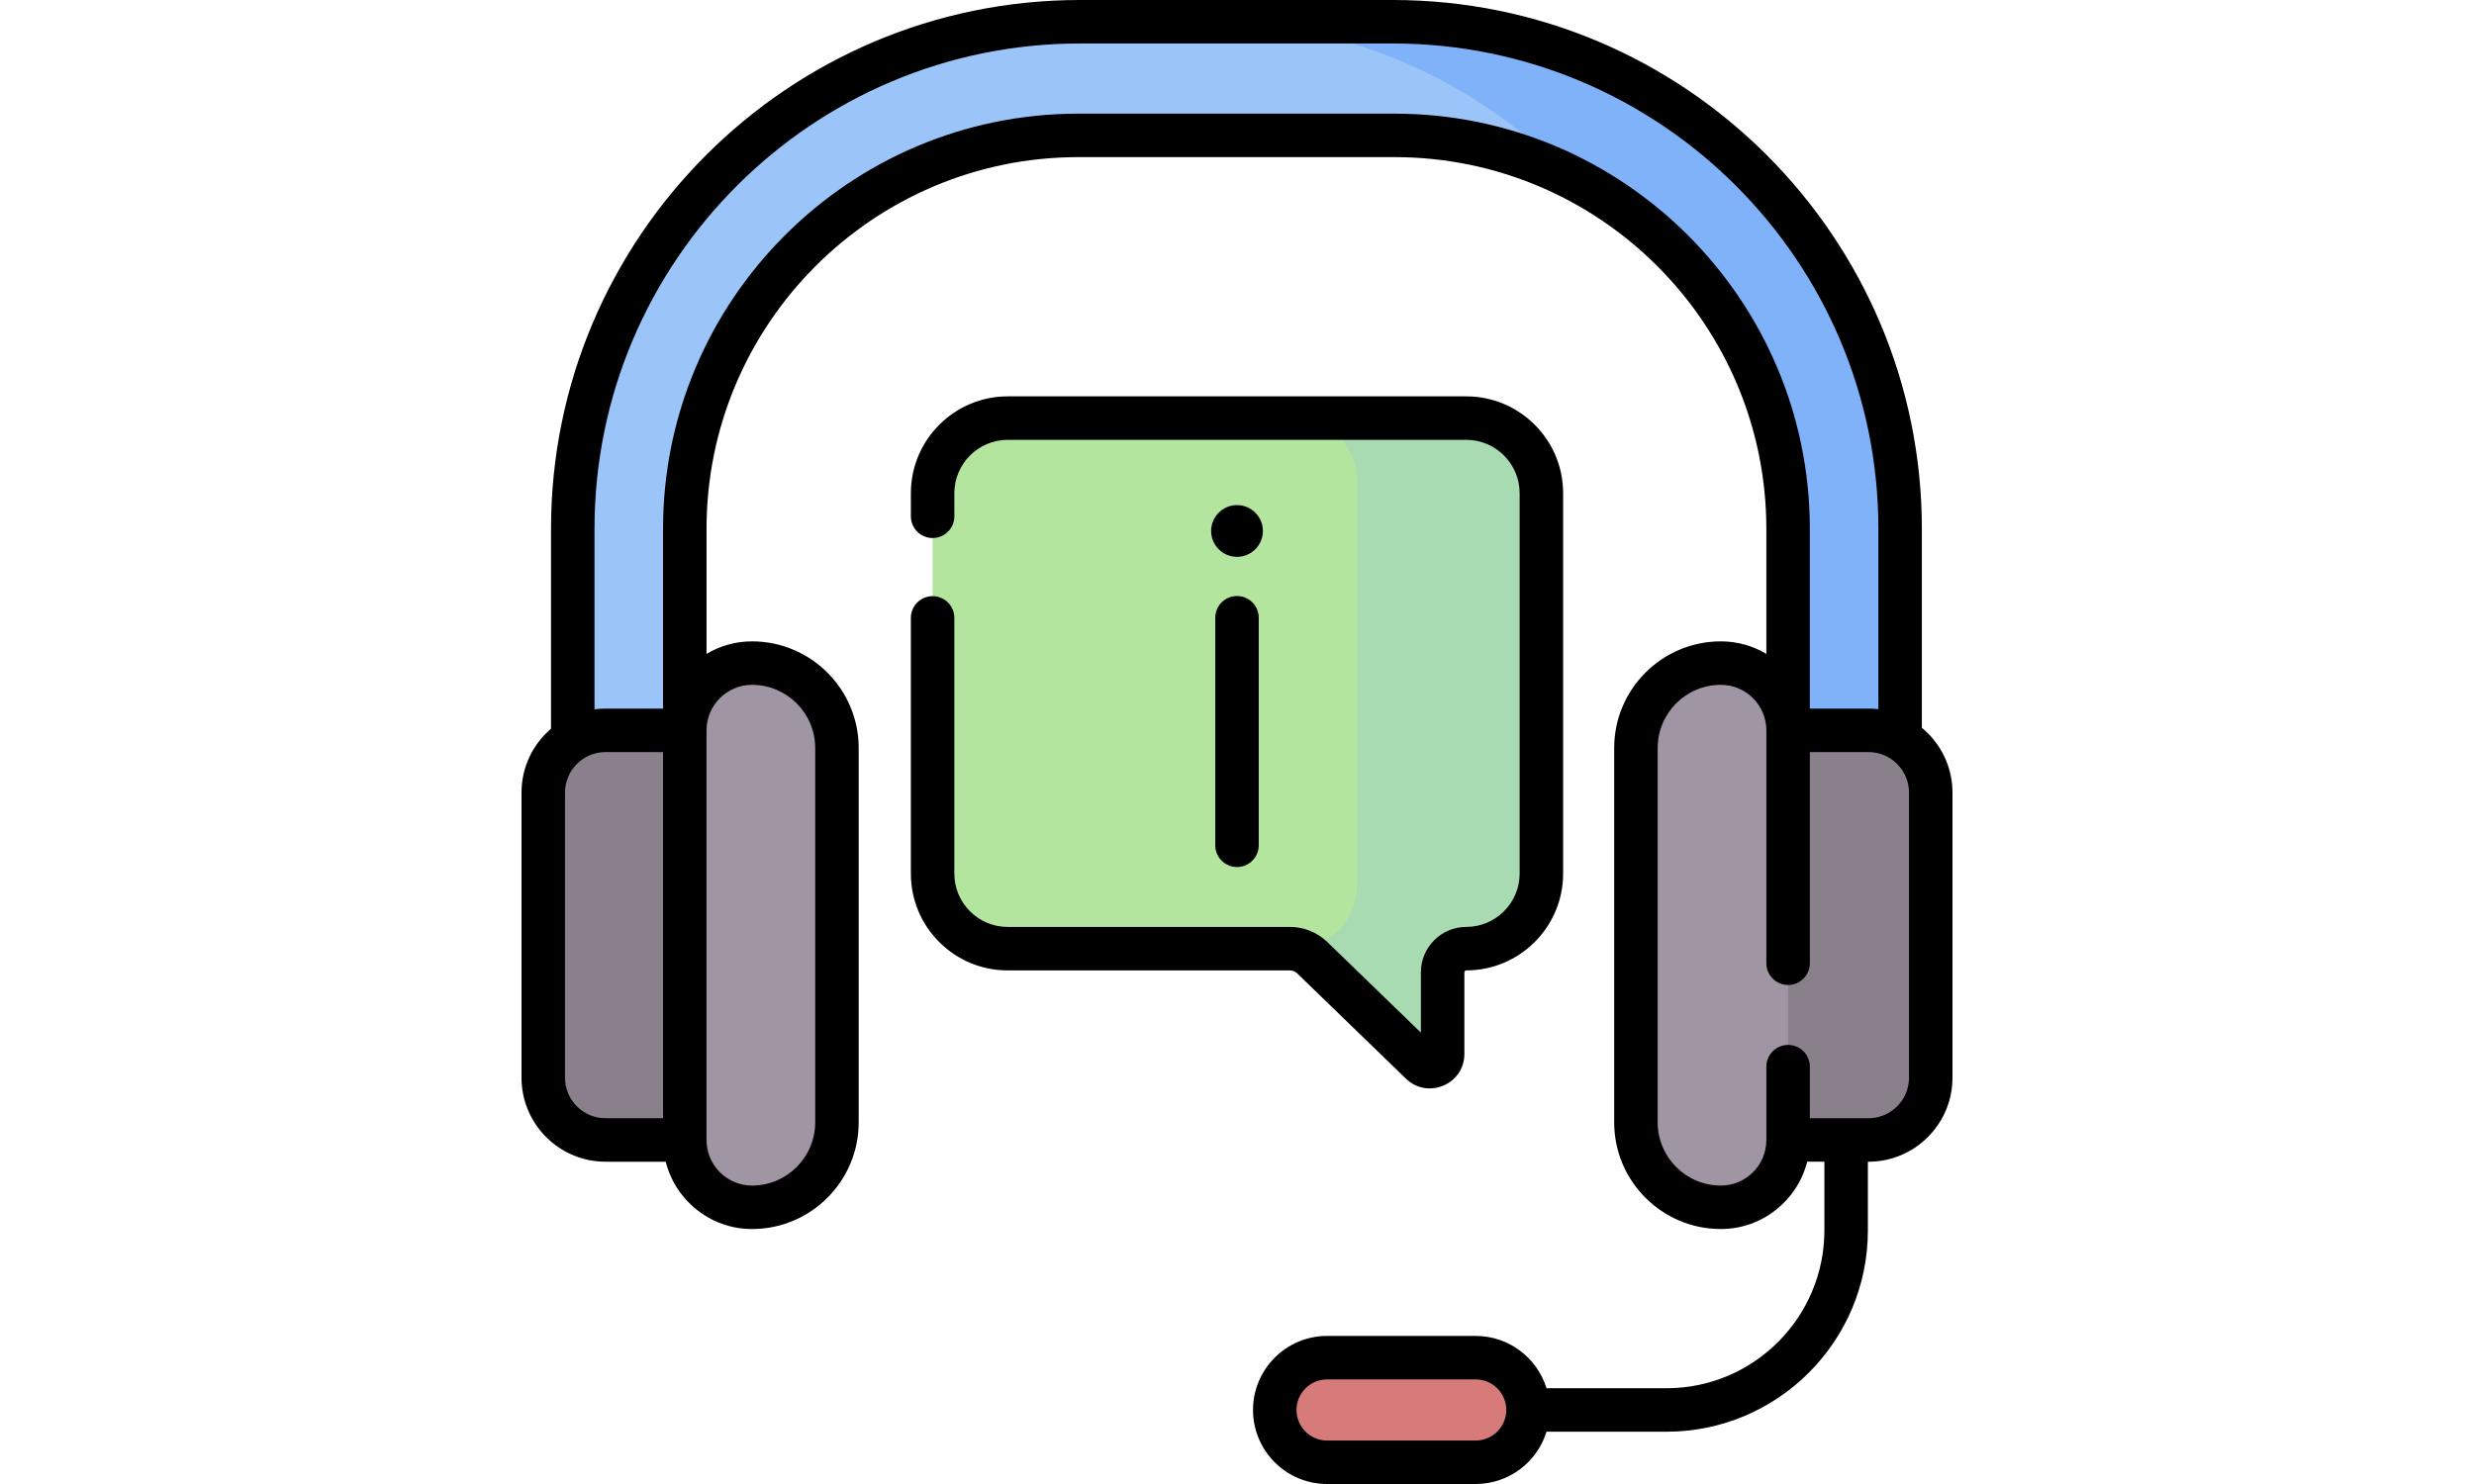
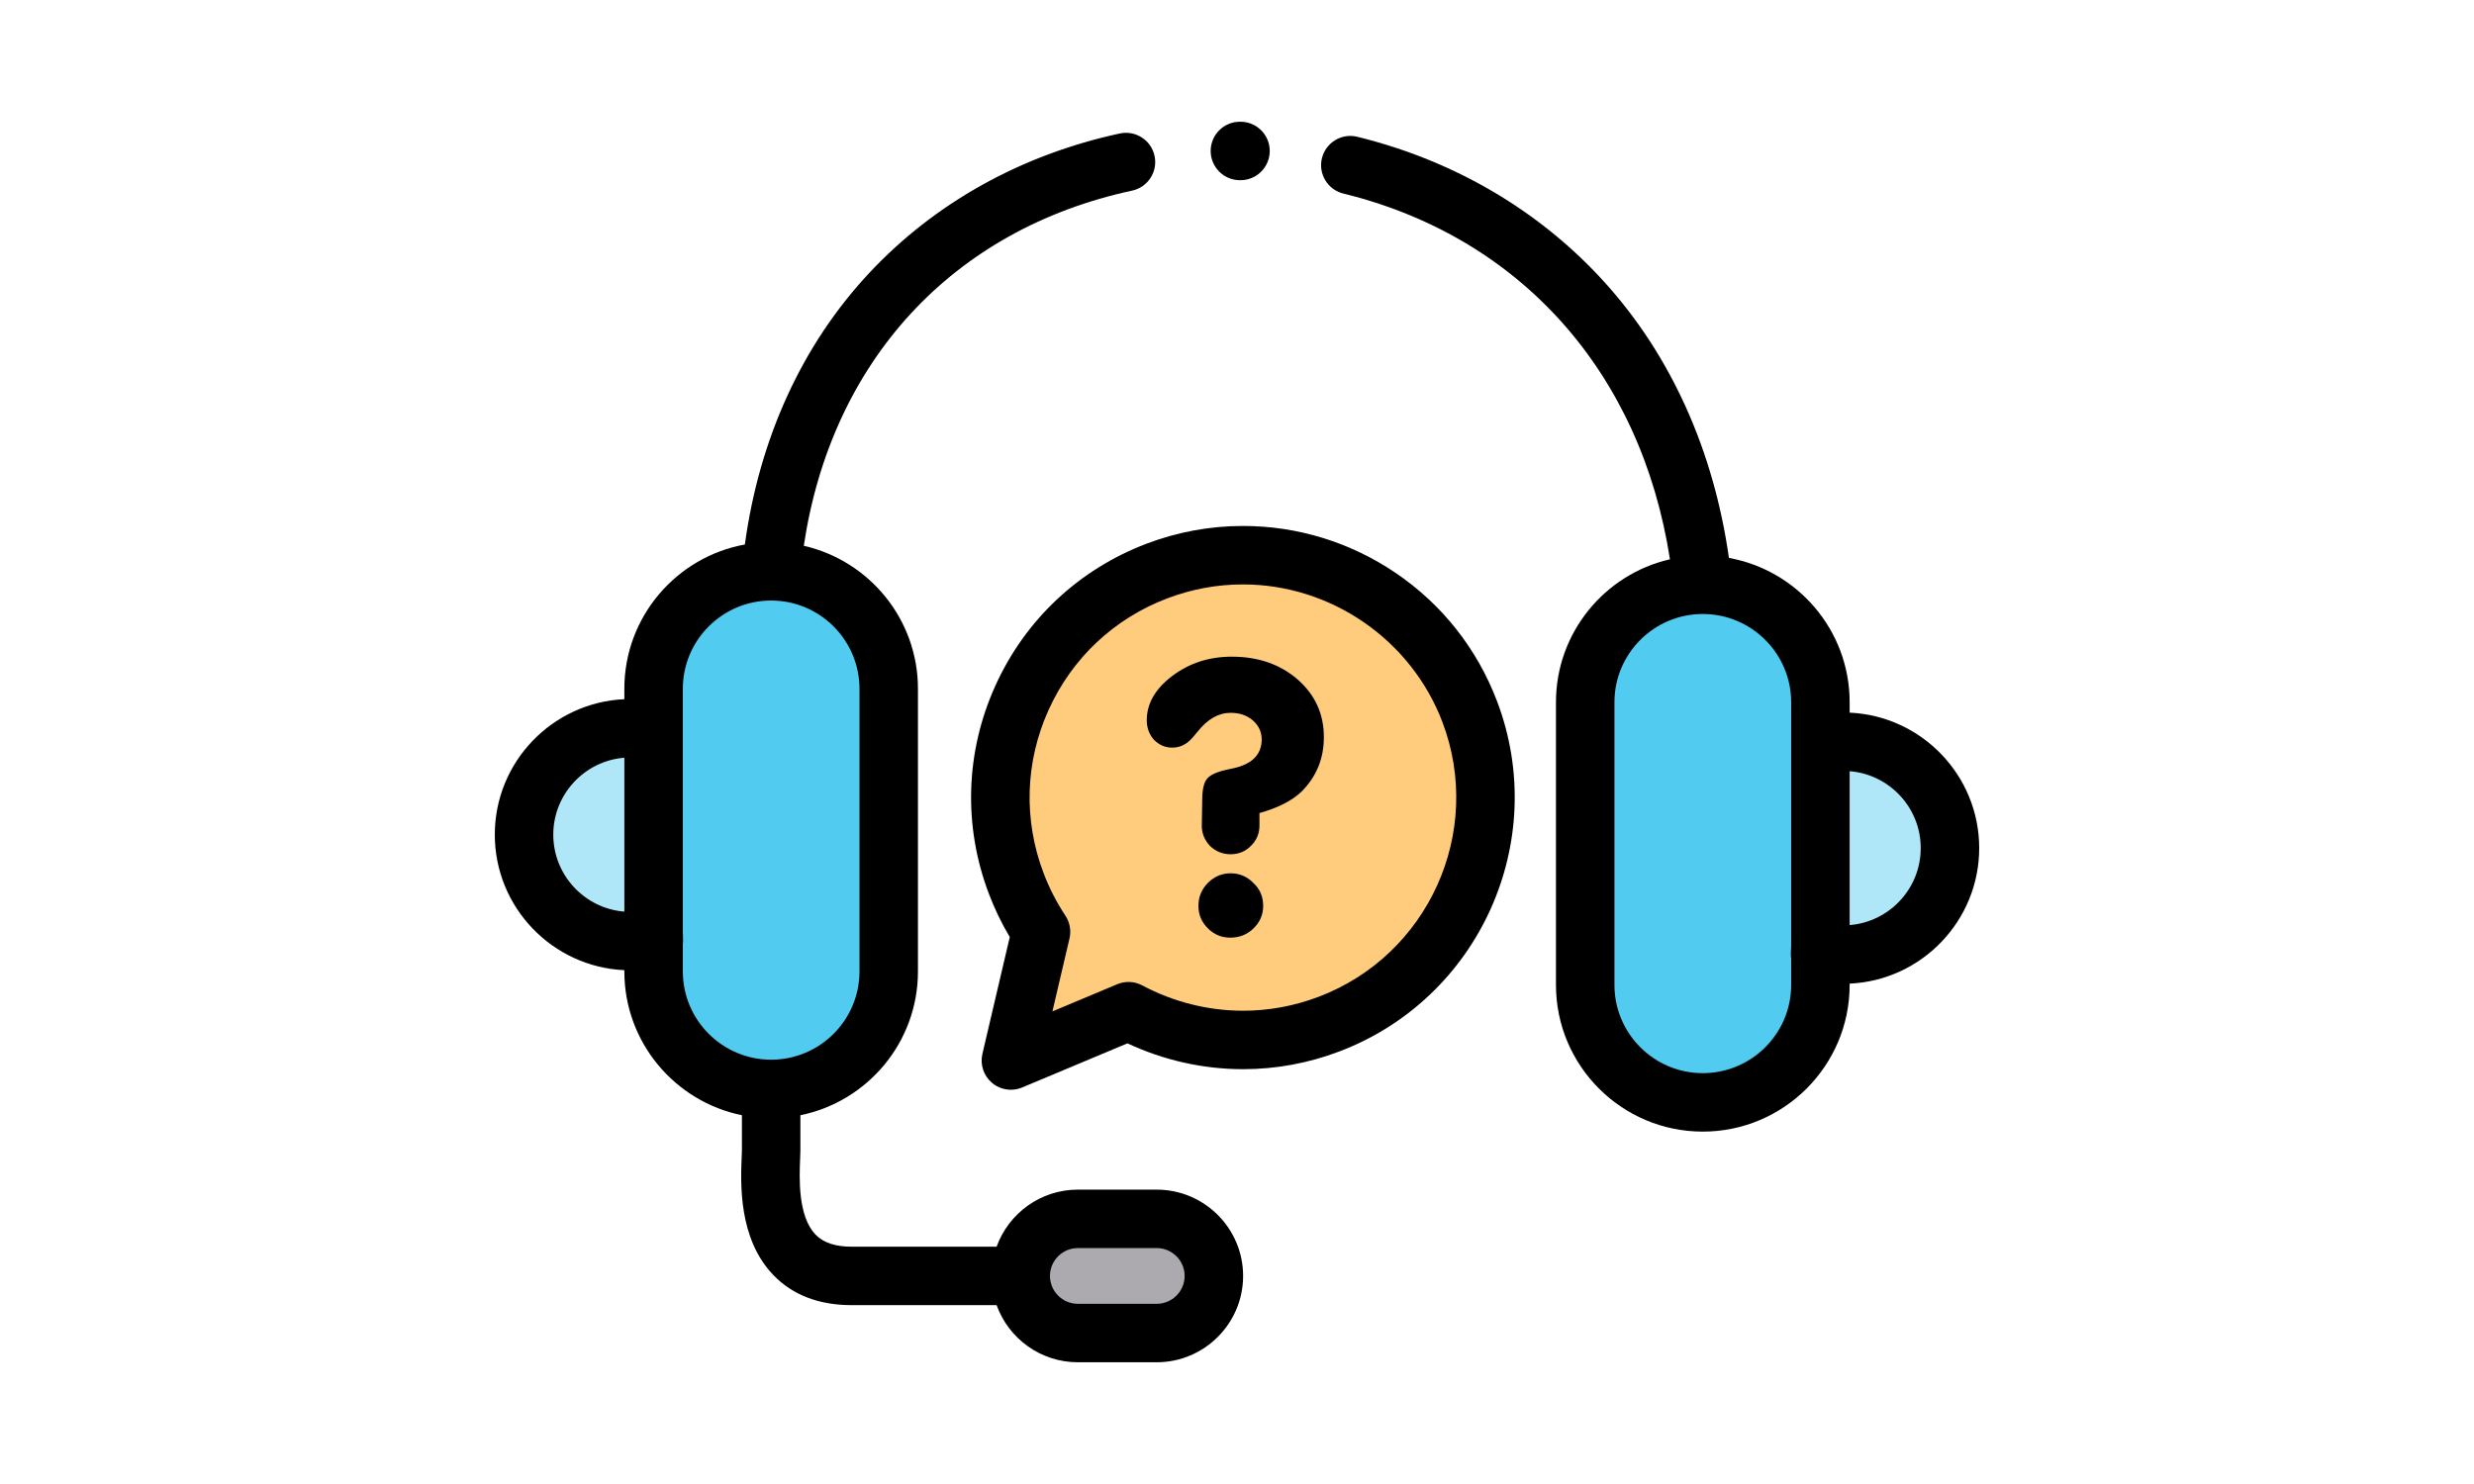
- <svg xmlns="http://www.w3.org/2000/svg" id="Capa_1" enable-background="new 0 0 512 512" height="150" viewBox="0 0 512 512" width="250">
+ <svg xmlns="http://www.w3.org/2000/svg" version="1.1" id="Layer_1" x="0px" y="0px" viewBox="0 0 512 512" style="enable-background:new 0 0 512 512;" xml:space="preserve" width="250" height="150">
  <g>
    <g>
-       <g>
-         <g>
-           <g>
-             <g>
-               <path d="m309.765 7.5h-107.917c-96.626 0-174.957 78.331-174.957 174.957v164.819h38.639v-164.817c0-74.853 60.897-135.75 135.75-135.75h109.053c74.853 0 135.75 60.897 135.75 135.75v164.816h38.639v-164.818c0-96.626-78.331-174.957-174.957-174.957z" fill="#9bc4f9" />
-               <g>
-                 <path d="m309.765 7.5h-64.88c49.394 0 94 20.476 125.813 53.395 44.642 22.258 75.385 68.385 75.385 121.565v164.816h38.639v-164.819c0-96.626-78.331-174.957-174.957-174.957z" fill="#7fb2f9" />
-               </g>
-               <g>
-                 <g>
-                   <g>
-                     <path d="m16.713 273.455v98.367c0 11.864 9.618 21.482 21.482 21.482h62.576v-141.33h-62.576c-11.864 0-21.482 9.617-21.482 21.481z" fill="#89808c" />
-                   </g>
-                   <path d="m88.727 416.531c-12.812 0-23.197-10.386-23.197-23.197v-141.36c0-12.811 10.386-23.197 23.197-23.197 16.174 0 29.286 13.112 29.286 29.286v129.183c0 16.173-13.112 29.285-29.286 29.285z" fill="#a096a3" />
-                 </g>
-                 <g>
-                   <g>
-                     <path d="m495.287 273.455v98.367c0 11.864-9.618 21.482-21.482 21.482h-62.962v-141.33h62.962c11.864 0 21.482 9.617 21.482 21.481z" fill="#89808c" />
-                   </g>
-                   <path d="m422.886 416.531c12.812 0 23.197-10.386 23.197-23.197v-141.36c0-12.811-10.386-23.197-23.197-23.197-16.174 0-29.286 13.112-29.286 29.286v129.183c0 16.173 13.112 29.285 29.286 29.285z" fill="#a096a3" />
-                 </g>
-               </g>
-             </g>
-             <path d="m338.344 504.5h-51.28c-9.964 0-18.041-8.077-18.041-18.041 0-9.964 8.077-18.041 18.041-18.041h51.28c9.964 0 18.041 8.077 18.041 18.041 0 9.964-8.078 18.041-18.041 18.041z" fill="#d67a7a" />
-           </g>
-         </g>
-       </g>
-       <g>
-         <path d="m176.919 144.249h158.161c14.309 0 25.908 11.6 25.908 25.908v131.232c0 14.308-11.599 25.908-25.908 25.908-4.503 0-8.153 3.65-8.153 8.153v28.165c0 3.875-4.656 5.848-7.44 3.152l-37.519-36.333c-2.076-2.01-4.853-3.135-7.743-3.135l-97.307.003c-14.309 0-25.909-11.599-25.909-25.908v-131.237c.002-14.309 11.602-25.908 25.91-25.908z" fill="#b3e59f" />
-         <path d="m335.081 144.249h-59.409c12 0 21.729 9.728 21.729 21.728v139.591c0 12-9.728 21.728-21.728 21.729l-1.446.002c2.89 0 5.667 1.124 7.743 3.134l37.519 36.333c2.784 2.696 7.44.723 7.44-3.152v-28.165c0-4.503 3.65-8.153 8.153-8.153 14.308 0 25.908-11.6 25.908-25.908v-131.231c-.001-14.309-11.601-25.908-25.909-25.908z" fill="#a8dbb2" />
-       </g>
+       <path style="fill-rule:evenodd;clip-rule:evenodd;fill:#B0E7F8;" d="M54.771,321.461v-70.09c-0.907-0.085-1.813-0.114-2.749-0.114    h-5.213c-20.204,0-36.724,16.51-36.724,36.702c0,20.191,16.52,36.73,36.724,36.73h5.213c0.936,0,1.842-0.028,2.749-0.113V321.461z    " />
    </g>
    <g>
-       <g>
-         <path d="m256 174.267c-4.929 0-8.924 3.995-8.924 8.924s3.995 8.924 8.924 8.924 8.924-3.995 8.924-8.924c0-4.928-3.995-8.924-8.924-8.924z" />
-         <g>
-           <path d="m492.222 251.095v-68.639c0-100.606-81.85-182.456-182.457-182.456h-107.917c-100.607 0-182.457 81.85-182.457 182.456v68.964c-6.225 5.32-10.178 13.225-10.178 22.036v98.367c0 15.981 13.001 28.982 28.981 28.982h20.755c3.345 13.328 15.426 23.227 29.777 23.227 20.284 0 36.786-16.503 36.786-36.786v-129.184c0-20.284-16.503-36.785-36.786-36.785-5.732 0-11.101 1.579-15.697 4.325v-43.144c0-70.718 57.533-128.25 128.25-128.25h109.054c70.718 0 128.25 57.533 128.25 128.25v43.144c-4.596-2.746-9.965-4.325-15.697-4.325-20.284 0-36.786 16.502-36.786 36.785v129.183c0 20.284 16.503 36.786 36.786 36.786 14.351 0 26.432-9.899 29.777-23.227h5.941v23.702c0 30.026-24.428 54.454-54.454 54.454h-41.39c-3.212-10.435-12.943-18.042-24.417-18.042h-51.28c-14.083 0-25.541 11.458-25.541 25.541s11.459 25.541 25.542 25.541h51.28c11.474 0 21.206-7.606 24.417-18.041h41.39c38.296 0 69.452-31.157 69.452-69.452v-23.702h.202c15.98 0 28.981-13.001 28.981-28.982v-98.367c.001-8.993-4.116-17.041-10.564-22.361zm-153.878 245.906h-51.28c-5.813 0-10.542-4.729-10.542-10.541 0-5.813 4.729-10.542 10.542-10.542h51.28c5.813 0 10.542 4.729 10.542 10.542 0 5.812-4.729 10.541-10.542 10.541zm-280.314-111.195h-19.836c-7.71 0-13.982-6.273-13.982-13.983v-98.367c0-7.65 6.22-13.982 13.982-13.982h19.836zm30.696-149.53c12.014 0 21.787 9.774 21.787 21.786v129.183c0 12.014-9.774 21.787-21.787 21.787-8.656 0-15.698-7.042-15.698-15.698v-141.288c0-.032.001-.063.001-.095v-.132c.084-8.584 7.093-15.543 15.697-15.543zm221.608-197.066h-109.054c-78.988 0-143.249 64.261-143.249 143.249v62.016h-19.837c-1.289 0-2.559.085-3.804.249v-62.267c0-92.336 75.122-167.457 167.458-167.457h107.917c92.336 0 167.458 75.121 167.458 167.457v62.219c-1.121-.132-2.262-.201-3.418-.201h-20.223v-62.016c.001-78.988-64.261-143.249-143.248-143.249zm177.454 332.613c0 7.71-6.272 13.983-13.982 13.983h-20.222v-17.793c0-4.142-3.357-7.499-7.499-7.499s-7.499 3.357-7.499 7.499v25.322c0 8.656-7.042 15.698-15.698 15.698-12.014 0-21.787-9.774-21.787-21.787v-129.184c0-12.013 9.774-21.786 21.787-21.786 8.604 0 15.614 6.959 15.697 15.544v.149c0 .028.001.056.001.084v80.273c0 4.142 3.357 7.499 7.499 7.499s7.499-3.357 7.499-7.499v-72.854h20.222c7.751 0 13.982 6.319 13.982 13.982z" />
-           <path d="m263.499 291.637v-78.504c0-4.142-3.357-7.499-7.499-7.499s-7.499 3.357-7.499 7.499v78.504c0 4.142 3.357 7.499 7.499 7.499s7.499-3.357 7.499-7.499z" />
-           <path d="m276.752 335.822 37.518 36.332c7.496 7.261 20.158 1.991 20.158-8.537v-28.165c0-.36.293-.654.654-.654 18.42-.001 33.407-14.988 33.407-33.408v-131.233c0-18.421-14.987-33.408-33.408-33.408h-158.162c-18.421 0-33.408 14.987-33.408 33.408v7.968c0 4.142 3.357 7.499 7.499 7.499s7.499-3.357 7.499-7.499v-7.968c0-10.152 8.258-18.41 18.41-18.41h158.161c10.152 0 18.41 8.258 18.41 18.41v131.232c0 10.151-8.258 18.409-18.409 18.41-8.63 0-15.652 7.022-15.652 15.653v20.819l-32.243-31.223c-3.494-3.384-8.096-5.247-12.96-5.247l-97.309.003c-4.917 0-9.539-1.914-13.017-5.391-3.477-3.477-5.392-8.1-5.392-13.018v-88.21c0-4.142-3.357-7.499-7.499-7.499s-7.499 3.357-7.499 7.499v88.21c0 8.924 3.475 17.313 9.785 23.623s14.7 9.785 23.623 9.784l97.308-.003c.949 0 1.846.364 2.526 1.023z" />
-         </g>
-       </g>
+       <path style="fill-rule:evenodd;clip-rule:evenodd;fill:#52CBF0;" d="M135.869,335.169v-97.534    c0-22.288-18.248-40.524-40.549-40.524c-22.301,0-40.549,18.236-40.549,40.524v13.736v70.09c0,1.048,0.028,2.068,0.084,3.115    c-0.027,0-0.056,0-0.084,0v10.593c0,22.287,18.248,40.525,40.549,40.525C117.621,375.694,135.869,357.456,135.869,335.169    L135.869,335.169z" />
+     </g>
+     <g>
+       <path style="fill-rule:evenodd;clip-rule:evenodd;fill:#52CBF0;" d="M457.229,326.105v-70.091V242.28    c0-22.289-18.249-40.526-40.578-40.526c-22.301,0-40.548,18.237-40.548,40.526v97.533c0,22.286,18.248,40.524,40.548,40.524    c22.329,0,40.578-18.238,40.578-40.524v-10.592c-0.028,0-0.085,0-0.114,0C457.173,328.202,457.229,327.154,457.229,326.105    L457.229,326.105z" />
+     </g>
+     <g>
+       <path style="fill-rule:evenodd;clip-rule:evenodd;fill:#B0E7F8;" d="M457.115,329.222h0.114    C457.201,329.222,457.144,329.222,457.115,329.222L457.115,329.222z M465.163,329.335c20.204,0,36.752-16.54,36.752-36.732    c0-20.191-16.548-36.702-36.752-36.702h-5.214c-0.907,0-1.842,0.028-2.72,0.113v70.091v3.116c0.878,0.084,1.813,0.113,2.72,0.113    H465.163z" />
+     </g>
+     <g>
+       <path style="fill-rule:evenodd;clip-rule:evenodd;fill:#ADAAAF;" d="M228.302,459.916c10.853,0,19.722-8.864,19.722-19.711    c0-10.817-8.869-19.682-19.722-19.682h-27.203c-10.825,0-19.693,8.864-19.693,19.682c0,10.847,8.868,19.711,19.693,19.711H228.302    z" />
+     </g>
+     <g>
+       <path style="fill-rule:evenodd;clip-rule:evenodd;fill:#FFCB7C;" d="M287.694,353.349c43.212-16.369,64.946-64.625,48.596-107.784    c-16.378-43.188-64.663-64.937-107.875-48.567c-43.185,16.368-64.947,64.625-48.568,107.784    c2.267,6.004,5.157,11.583,8.558,16.709l-10.399,44.404l40.578-17.021C239.154,359.861,264.174,362.269,287.694,353.349    L287.694,353.349z" />
+     </g>
+     <g>
+       <path d="M512,292.603c0-25.078-19.855-45.603-44.686-46.731v-3.592c0-24.829-17.996-45.523-41.639-49.79    c-5.245-37.008-19.943-69.71-42.78-94.986c-22.293-24.676-51.825-42.073-85.402-50.313c-5.409-1.329-10.87,1.982-12.198,7.391    c-1.328,5.409,1.982,10.869,7.391,12.196c61.175,15.013,102.69,61.838,112.647,126.184c-22.486,5.154-39.315,25.303-39.315,49.319    v97.533c0,27.905,22.714,50.608,50.633,50.608c27.935,0,50.663-22.703,50.663-50.608v-0.449    C492.145,338.236,512,317.697,512,292.603z M416.651,370.254c-16.798,0-30.463-13.655-30.463-30.44V242.28    c0-16.779,13.654-30.431,30.442-30.442c0.003,0,0.006,0,0.009,0c0.005,0,0.011,0,0.017,0    c16.811,0.002,30.488,13.657,30.488,30.442v13.734v70.091c0,0.756-0.044,1.602-0.098,2.549c-0.04,0.704-0.003,1.396,0.098,2.066    v9.093C447.144,356.599,433.465,370.254,416.651,370.254z M467.314,319.166v-53.095c13.702,1.097,24.516,12.577,24.516,26.532    C491.83,306.573,481.016,318.067,467.314,319.166z" />
+       <path d="M228.302,410.44h-27.203c-12.88,0-23.874,8.219-28.016,19.683h-49.802c-5.814,0.026-9.931-1.353-12.666-4.192    c-6.124-6.362-5.571-19.668-5.305-26.063c0.045-1.097,0.083-2.042,0.093-2.8c0-0.045,0.001-0.089,0.001-0.134v-12.166    c23.104-4.687,40.549-25.143,40.549-49.599v-97.534c0-24.037-16.858-44.199-39.374-49.332    c9.528-63.699,51.26-109.178,113.249-122.538c5.445-1.173,8.907-6.537,7.733-11.982c-1.173-5.445-6.54-8.905-11.983-7.732    c-33.993,7.326-63.908,24-86.512,48.218c-23.097,24.746-37.804,56.966-42.817,93.589c-23.604,4.286-41.563,24.968-41.563,49.778    v3.592C19.858,242.341,0,262.873,0,287.959c0,25.101,19.858,45.646,44.686,46.761v0.449c0,24.456,17.445,44.912,40.549,49.599    v12.094c-0.009,0.594-0.042,1.324-0.076,2.167c-0.383,9.191-1.178,28.315,10.925,40.888c6.628,6.885,15.735,10.374,27.04,10.374    c0.063,0,0.129,0,0.193-0.001h49.763C177.22,461.77,188.216,470,201.099,470h27.203c16.435,0,29.807-13.365,29.807-29.795    C258.108,423.793,244.737,410.44,228.302,410.44z M20.17,287.959c0-13.963,10.816-25.45,24.516-26.534v53.097    C30.986,313.436,20.17,301.938,20.17,287.959z M64.856,335.169v-9.354c0.071-0.581,0.102-1.174,0.07-1.778    c-0.047-0.879-0.07-1.722-0.07-2.576v-70.09v-13.736c0-16.783,13.663-30.438,30.458-30.441c0.006,0,0.012,0.002,0.018,0.002    c0.003,0,0.006-0.002,0.009-0.002c16.788,0.012,30.443,13.663,30.443,30.441v97.534c0,16.785-13.666,30.441-30.464,30.441    C78.522,365.61,64.856,351.954,64.856,335.169z M228.302,449.832h-27.203c-5.298,0-9.608-4.318-9.608-9.627    c0-5.292,4.31-9.598,9.608-9.598h27.203c5.313,0,9.637,4.306,9.637,9.598C237.938,445.514,233.615,449.832,228.302,449.832z" />
+       <path d="M257.006,62.168h0.199c5.57,0,10.085-4.516,10.085-10.084c0-5.569-4.515-10.084-10.085-10.084h-0.199    c-5.57,0-10.085,4.515-10.085,10.084C246.921,57.652,251.436,62.168,257.006,62.168z" />
+       <path d="M276.926,234.435c-6.036-5.238-13.601-7.872-22.725-7.872c-7.849,0-14.678,2.236-20.543,6.654    c-5.866,4.447-8.784,9.545-8.784,15.293c0,2.576,0.821,4.813,2.465,6.711c1.786,1.814,3.91,2.72,6.319,2.72    c2.663,0,4.987-1.133,6.97-3.37l1.814-2.182c3.428-4.306,7.225-6.457,11.362-6.457c3.088,0,5.667,0.879,7.678,2.634    c2.012,1.786,3.033,3.939,3.033,6.542c0,5.496-3.655,8.894-10.967,10.195c-3.796,0.766-6.347,1.784-7.622,3.087    c-1.304,1.302-1.927,3.88-1.927,7.732l-0.143,8.779c0,2.606,0.936,4.927,2.835,6.966c1.984,1.898,4.364,2.861,7.112,2.861    c2.749,0,5.101-0.963,7.027-2.917c1.956-1.926,2.919-4.276,2.919-7.023v-4.275c6.375-1.785,11.193-4.248,14.451-7.335    c5.185-5.182,7.764-11.442,7.764-18.861C285.965,246.328,282.934,239.702,276.926,234.435z" />
+       <path d="M253.804,301.297c-3.004,0-5.611,1.105-7.82,3.285c-2.183,2.21-3.288,4.844-3.288,7.958c0,3.002,1.077,5.579,3.23,7.73    c2.154,2.153,4.732,3.23,7.736,3.23c3.201,0,5.894-1.077,8.076-3.23c2.21-2.151,3.287-4.729,3.287-7.73    c0-3.2-1.105-5.805-3.344-7.872C259.527,302.43,256.893,301.297,253.804,301.297z" />
+       <path d="M310.735,197.672c-15.642-10.604-33.861-16.209-52.688-16.209c-11.341,0-22.513,2.053-33.207,6.104    c-23.406,8.872-41.958,26.32-52.24,49.132c-10.285,22.818-11.06,48.268-2.188,71.643c1.956,5.183,4.374,10.193,7.212,14.949    l-9.438,40.305c-0.864,3.689,0.414,7.553,3.308,10c1.853,1.566,4.169,2.383,6.512,2.383c1.316,0,2.642-0.258,3.9-0.785    l36.308-15.229c12.474,5.847,26.159,8.917,39.877,8.919c0.001,0,0.002,0,0.003,0c11.333,0,22.496-2.055,33.172-6.105    c48.323-18.305,72.751-72.489,54.454-120.789C338.84,223.85,326.743,208.525,310.735,197.672z M284.117,343.92    c-8.387,3.182-17.143,4.794-26.023,4.794c-0.001,0-0.001,0-0.002,0c-12.041,0-24.06-3.021-34.758-8.734    c-2.676-1.431-5.854-1.579-8.652-0.404l-22.351,9.375l5.892-25.161c0.634-2.707,0.122-5.557-1.415-7.874    c-3.046-4.591-5.579-9.535-7.533-14.712c-6.964-18.351-6.355-38.315,1.713-56.217c8.069-17.903,22.63-31.597,40.999-38.559    c8.401-3.183,17.169-4.796,26.06-4.796c30.382,0,58.037,19.093,68.812,47.506C341.216,287.034,322.043,329.553,284.117,343.92z" />
    </g>
  </g>
</svg>
